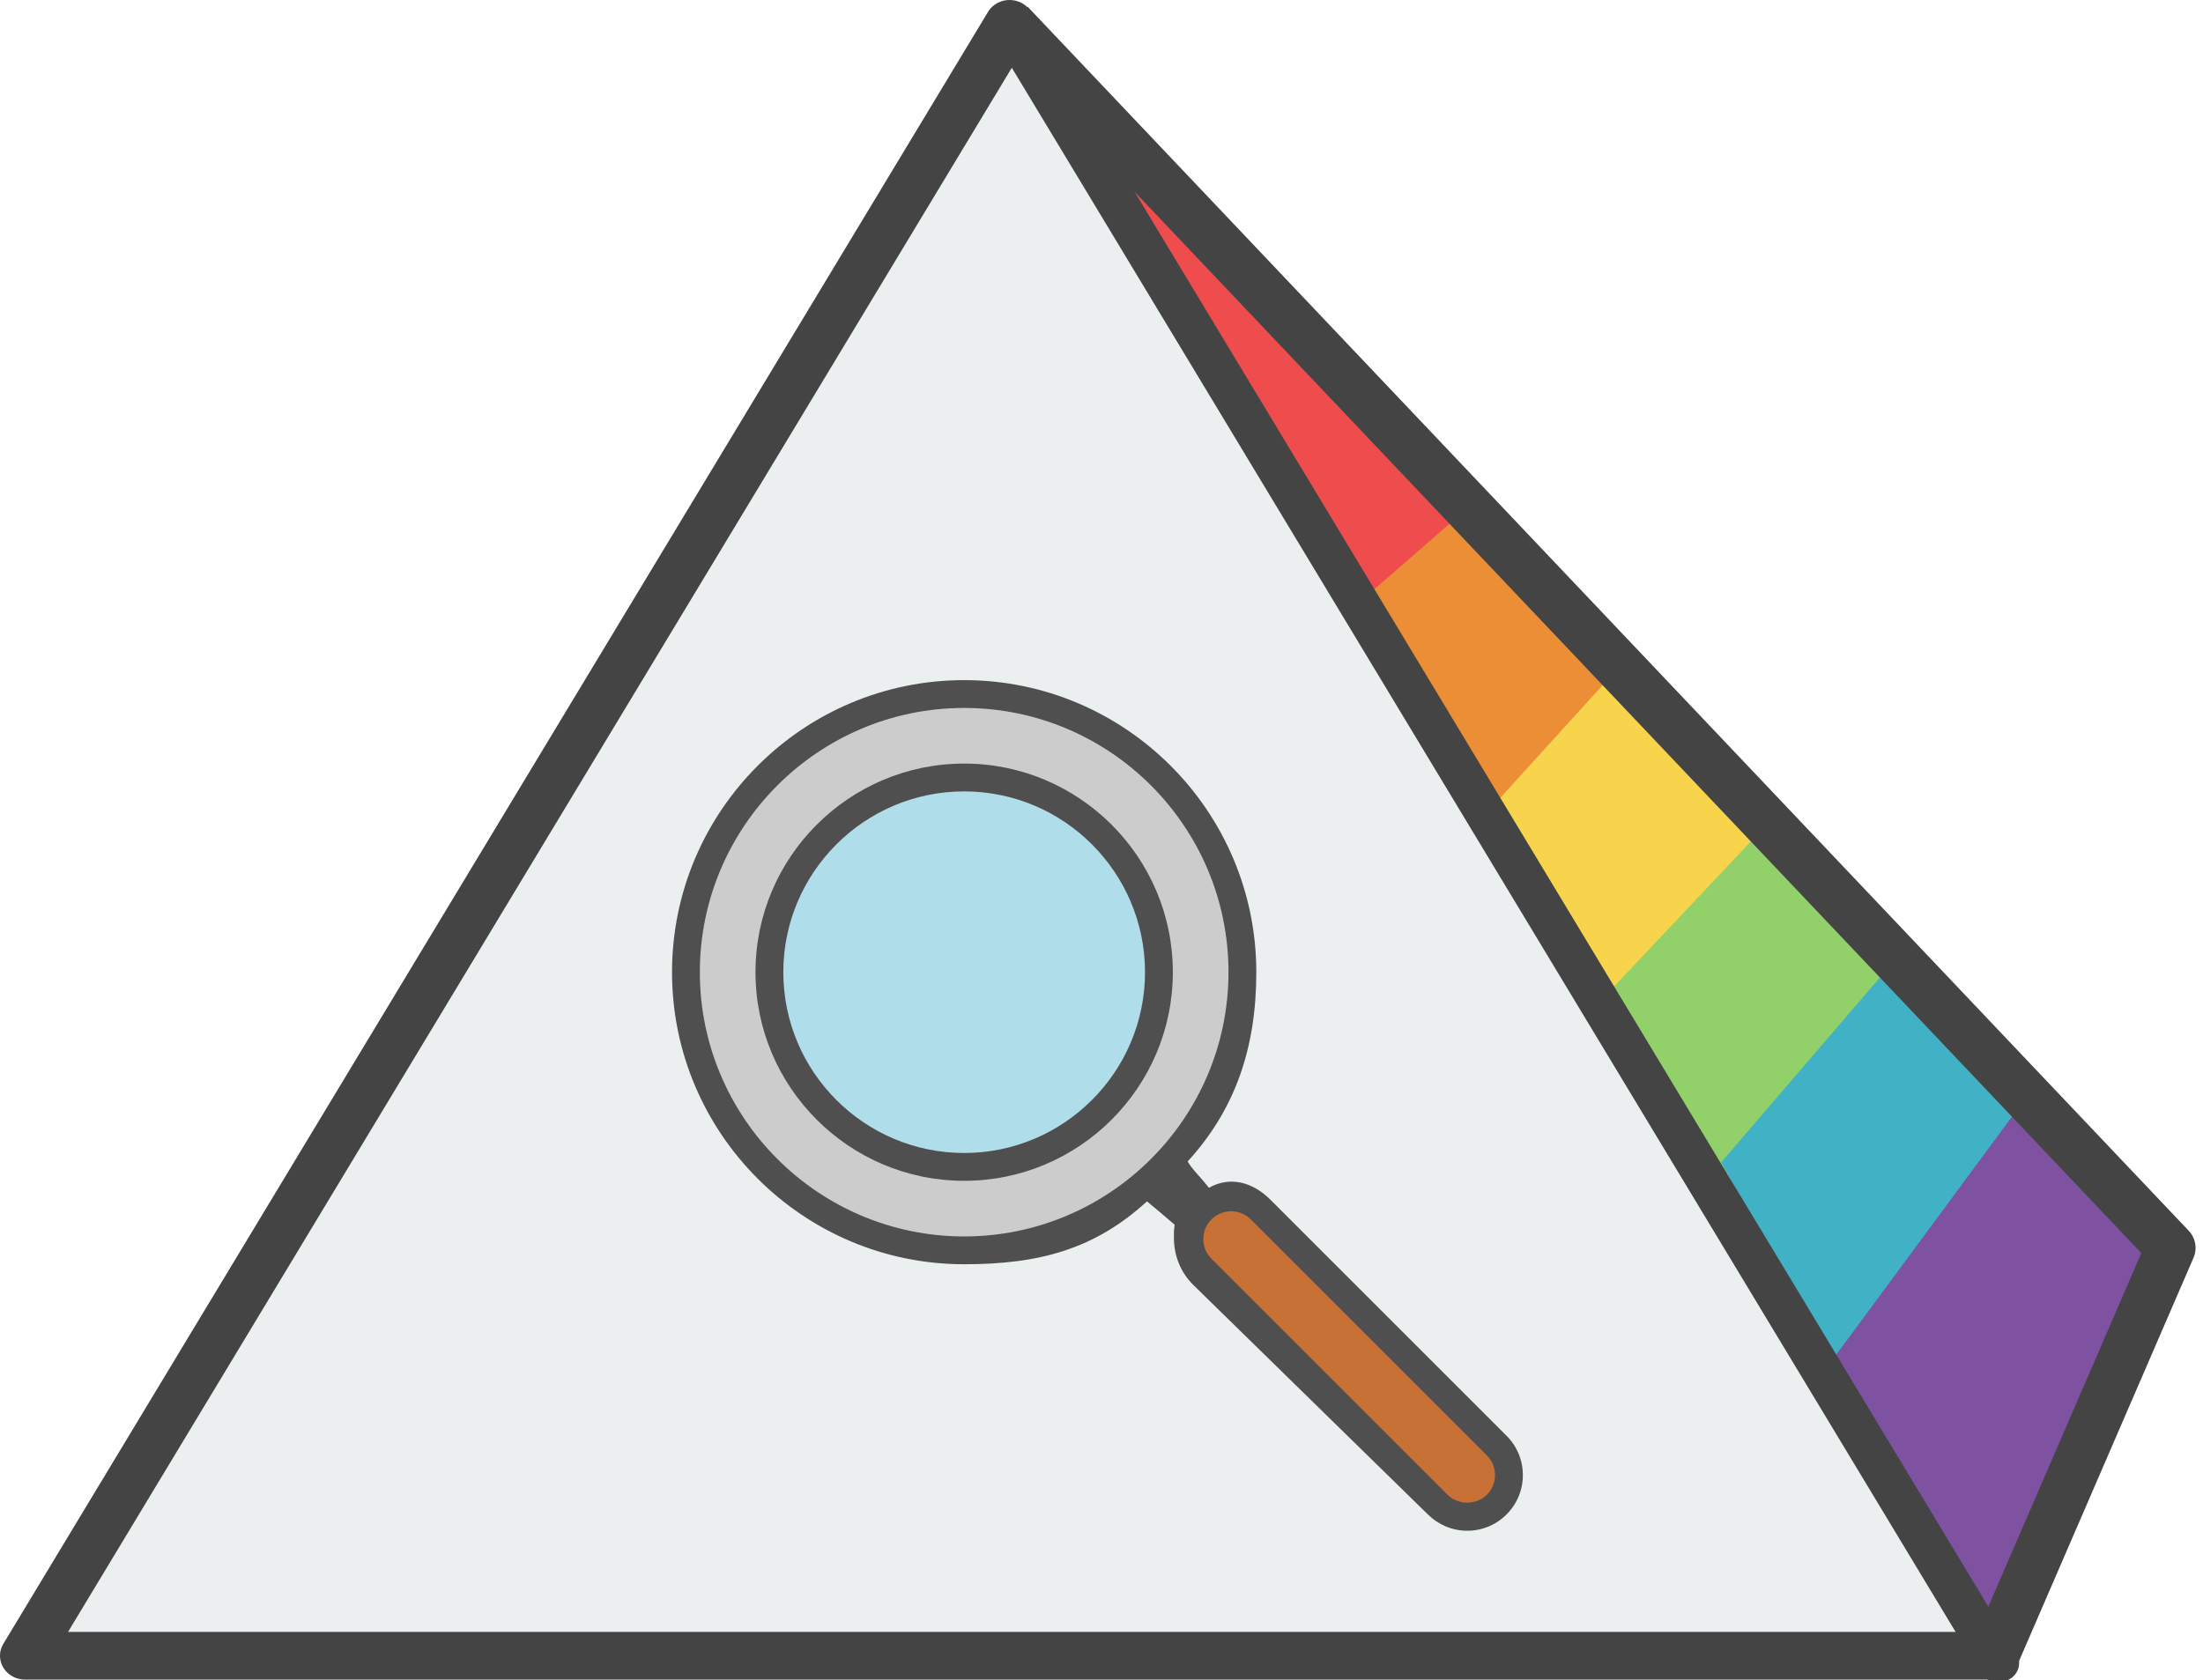
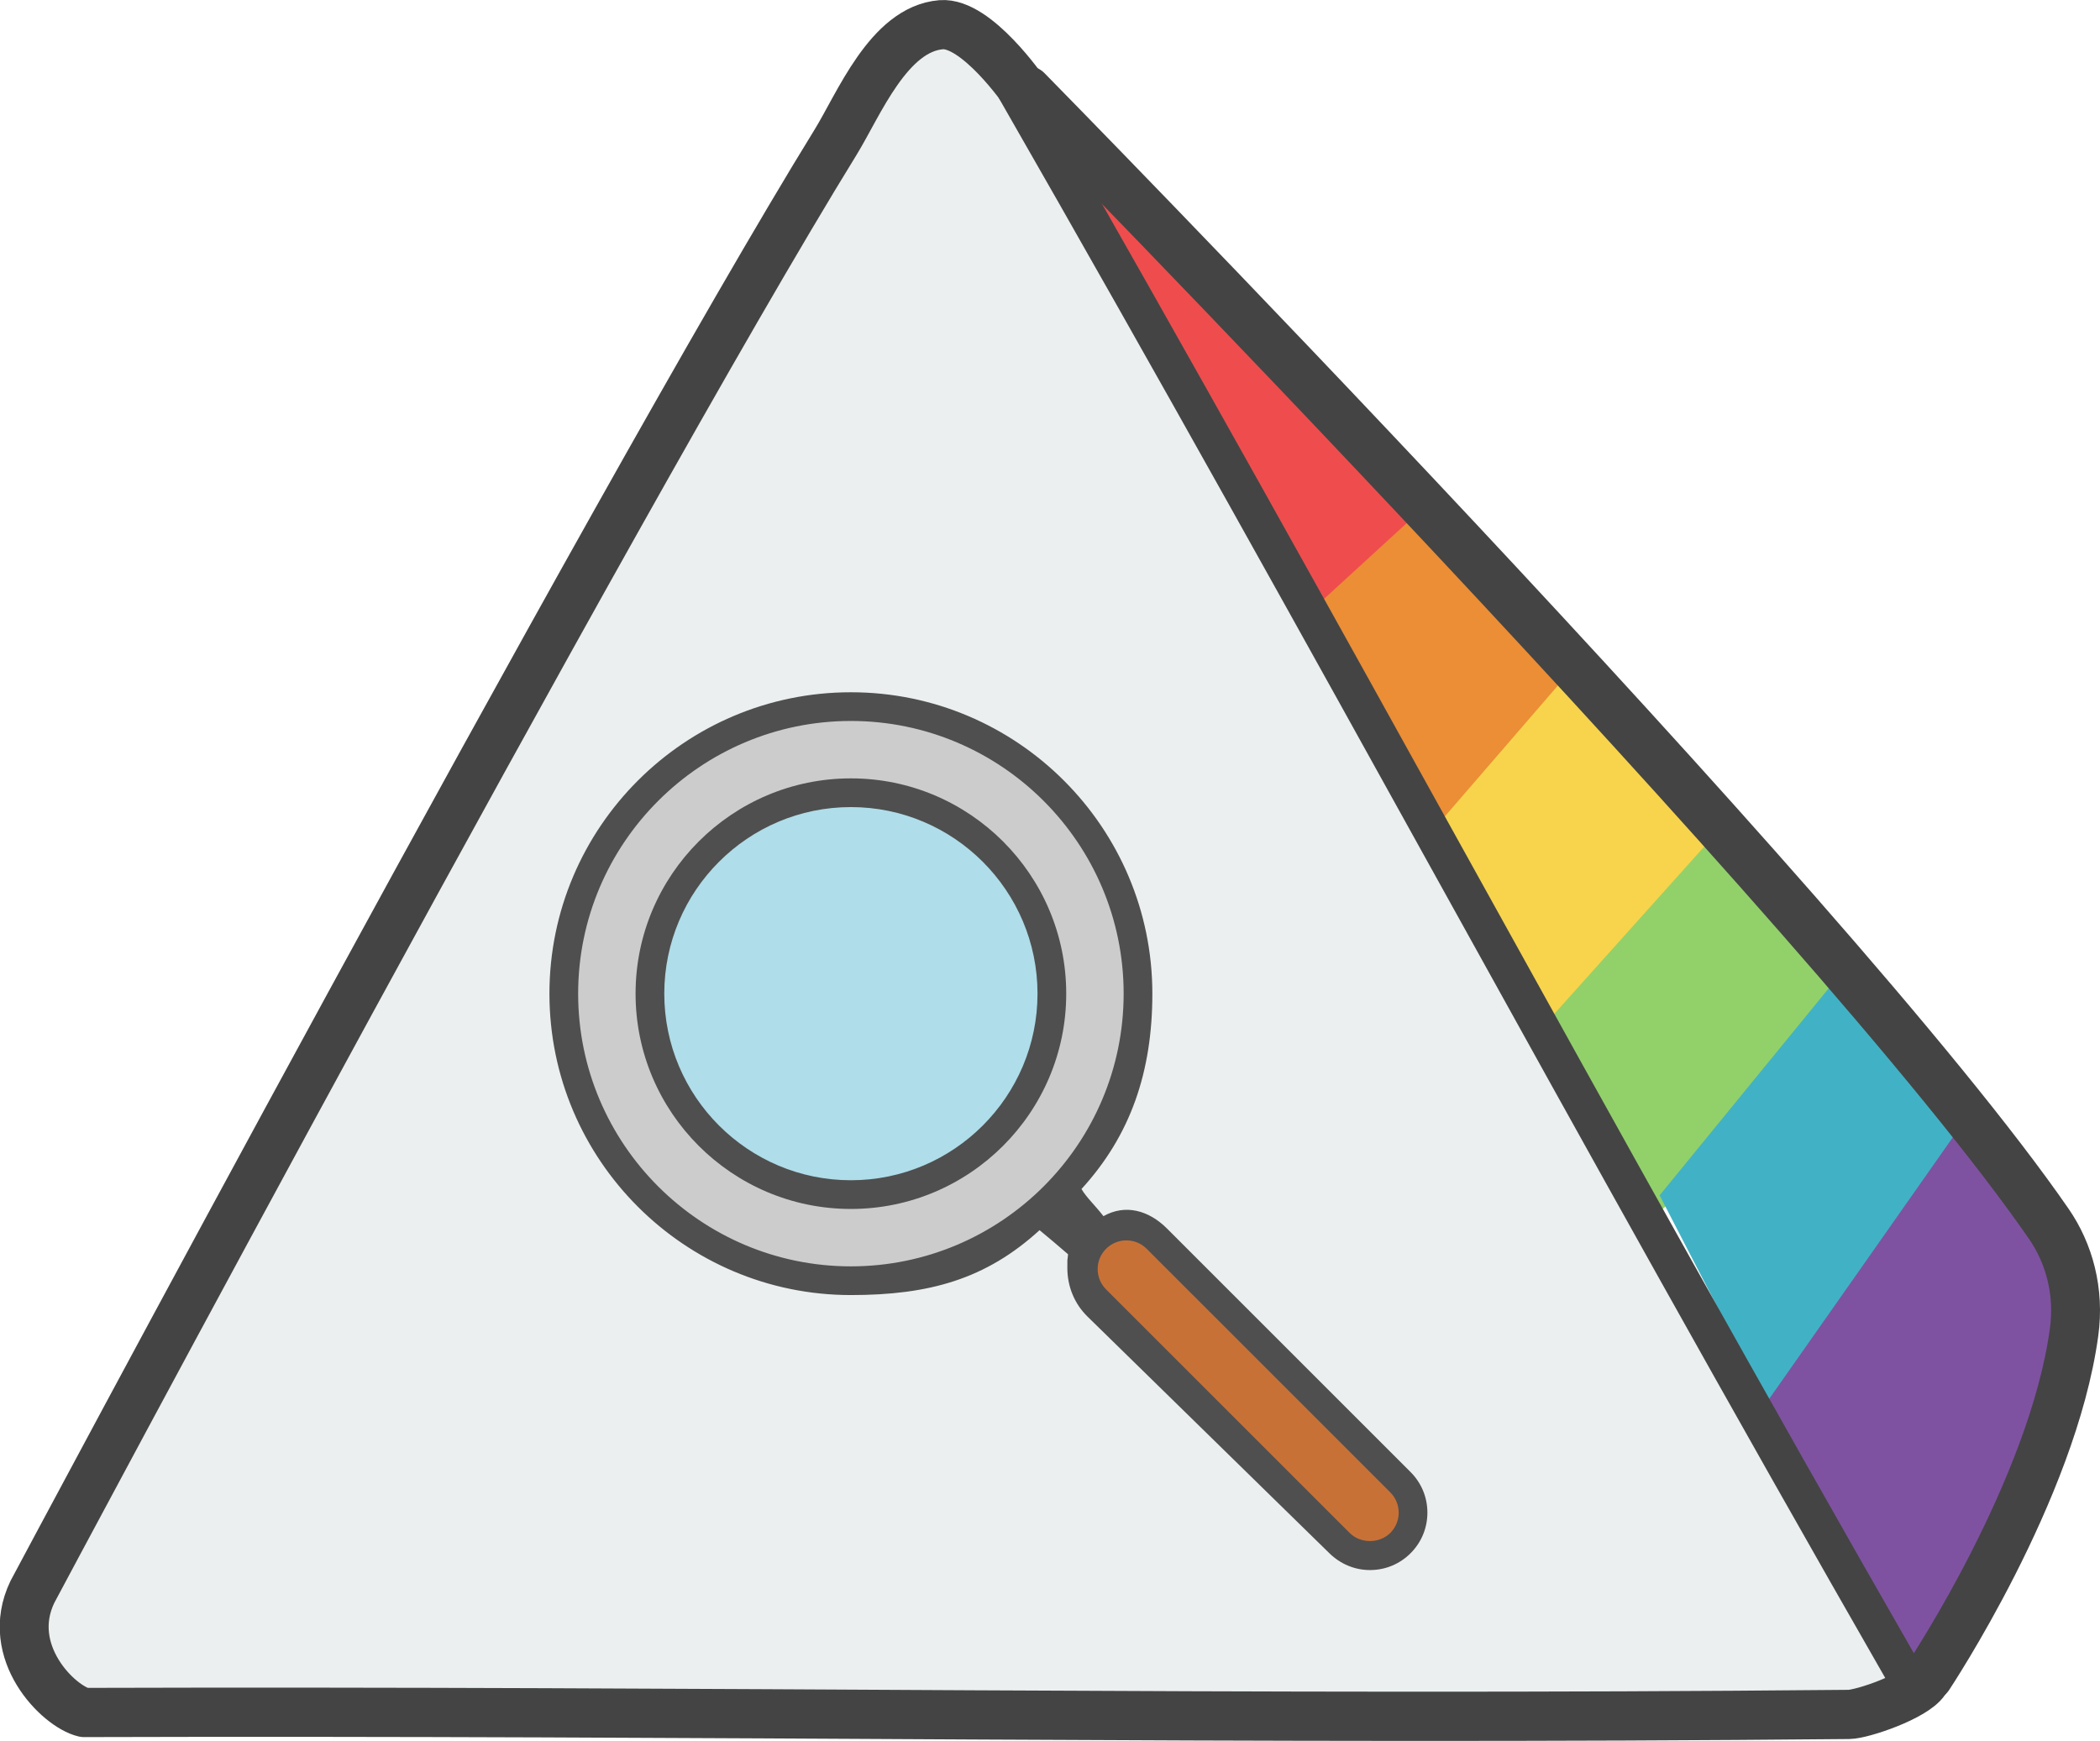
- <svg xmlns="http://www.w3.org/2000/svg" width="88.524mm" height="67.509mm" viewBox="0 0 88.524 67.509" version="1.1" id="svg5" xml:space="preserve">
+ <svg xmlns="http://www.w3.org/2000/svg" width="81.778mm" height="67.807mm" viewBox="0 0 81.778 67.807" version="1.1" id="svg5" xml:space="preserve">
  <defs id="defs2" />
-   <g id="layer1" transform="translate(-64.43247,-75.68159)">
-     <path style="fill:#eb8e35;fill-opacity:1;stroke:none;stroke-width:1.595;stroke-linecap:round;stroke-linejoin:round;stroke-dasharray:none;stroke-opacity:1;paint-order:normal" d="m 119.421,99.508 3.687,-3.887 7.997,8.107 -6.667,4.728 z" id="path7321" />
-     <path style="fill:#f7d44c;fill-opacity:1;stroke:none;stroke-width:1.808;stroke-linecap:round;stroke-linejoin:round;stroke-dasharray:none;stroke-opacity:1;paint-order:normal" d="m 124.282,108.231 5.264,-5.798 7.43,7.049 -8.092,6.422 z" id="path7321-3" />
-     <path style="fill:#92d16a;fill-opacity:1;stroke:none;stroke-width:1.961;stroke-linecap:round;stroke-linejoin:round;stroke-dasharray:none;stroke-opacity:1;paint-order:normal" d="m 128.574,116.092 6.935,-7.358 6.357,6.625 c 3.458,2.575 -5.544,5.149 -8.316,7.724 z" id="path7321-6" />
-     <path style="fill:#41b2c5;fill-opacity:1;stroke:none;stroke-width:1.595;stroke-linecap:round;stroke-linejoin:round;stroke-dasharray:none;stroke-opacity:1;paint-order:normal" d="m 133.592,122.403 7.167,-8.347 6.357,6.066 -8.773,11.024 z" id="path7321-7" />
-     <path style="fill:#7f52a1;fill-opacity:1;stroke:none;stroke-width:1.595;stroke-linecap:round;stroke-linejoin:round;stroke-dasharray:none;stroke-opacity:1;paint-order:normal" d="m 137.95,130.495 8.154,-11.048 5.26,5.735 -6.746,16.38 z" id="path7321-5" />
-     <path style="fill:#ef4d4d;fill-opacity:1;stroke:none;stroke-width:2;stroke-linecap:round;stroke-linejoin:round;stroke-dasharray:none;stroke-opacity:1;paint-order:normal" d="m 119.356,99.629 4.079,-3.554 -15.448,-15.585 z" id="path3830" />
-     <path id="path458" style="fill:#ebefef;stroke:#444444;stroke-width:2;stroke-linejoin:round;stroke-dasharray:none;stroke-linecap:round" transform="matrix(1.000535,0,0,0.9576297,33.62214,57.94561)" d="M 110.886,88.016 H 71.34 31.794 L 51.567,53.768 71.34,19.521" />
-     <path style="fill:none;stroke:#444444;stroke-width:2;stroke-linejoin:round;stroke-dasharray:none;stroke-opacity:1" d="m 105,76.639 46.658,49.2 -7.091,16.393" id="path1587" />
-     <path d="m 105.251,76.927 c 13.189,21.864 26.378,43.729 39.567,65.593 M 105.075,76.927 c 13.189,21.864 26.378,43.729 39.567,65.593" style="fill:#ebefef;stroke:#444444;stroke-width:1.5;stroke-linejoin:round;stroke-dasharray:none;stroke-linecap:round" id="path19062" />
-     <path style="fill:#afdde9;fill-opacity:1;stroke:none;stroke-width:0.393;stroke-linecap:round;stroke-linejoin:round;stroke-dasharray:none;stroke-opacity:1;paint-order:normal" d="m 99.897,121.86 c -3.155,-1.663 -4.681,-4.287 -4.44,-7.629 0.22,-3.036 1.565,-5.043 4.294,-6.402 3.18,-1.585 5.958,-1.203 8.597,1.181 5.317,4.804 2.02,13.538 -5.091,13.487 -1.201,-0.009 -2.712,-0.295 -3.361,-0.637 z" id="path20714" />
-     <path style="fill:#c87137;fill-opacity:1;stroke:none;stroke-width:0.193;stroke-linecap:round;stroke-linejoin:round;stroke-dasharray:none;stroke-opacity:1;paint-order:normal" d="m 117.391,131.206 c -4.329,-4.331 -5.102,-5.346 -5.102,-5.743 0,-0.574 1.473,-1.461 2.017,-1.461 0.545,0 10.839,10.328 10.839,10.875 0,0.571 -1.283,1.558 -1.909,1.558 -0.421,0 -1.413,-0.796 -5.844,-5.229 z" id="path20854" />
-     <path id="path20996" style="fill:#cccccc;fill-opacity:1;stroke:none;stroke-width:0.177;stroke-linecap:round;stroke-linejoin:round;stroke-dasharray:none;stroke-opacity:1;paint-order:normal" d="m 102.976,103.751 c -1.145,0.021 -2.302,0.156 -3.374,0.579 -2.706,0.978 -5.03,3.001 -6.31,5.585 -1.158,2.294 -1.453,5.007 -0.806,7.495 0.363,1.476 1.023,2.886 1.999,4.057 1.291,1.58 2.932,2.921 4.861,3.632 2.394,0.882 5.116,0.99 7.516,0.07 2.168,-0.82 3.991,-2.384 5.375,-4.22 1.024,-1.364 1.67,-3.004 1.848,-4.7 0.228,-2.11 0.018,-4.326 -0.958,-6.238 -0.809,-1.599 -2.046,-2.953 -3.439,-4.065 -1.448,-1.13 -3.19,-1.923 -5.024,-2.125 -0.56,-0.06 -1.125,-0.078 -1.688,-0.069 z m 0.091,3.093 c 2.447,-0.037 4.88,1.126 6.375,3.066 0.826,1.057 1.364,2.332 1.565,3.657 0.013,0.078 0.038,0.265 0.05,0.385 0.018,0.174 0.028,0.313 0.036,0.505 0.056,1.399 -0.281,2.808 -0.949,4.037 -0.043,0.079 -0.136,0.245 -0.206,0.356 -0.49,0.803 -1.123,1.519 -1.859,2.104 -0.097,0.076 -0.267,0.206 -0.397,0.295 -0.672,0.47 -1.418,0.833 -2.201,1.077 -0.086,0.027 -0.286,0.085 -0.417,0.117 -2.01,0.523 -4.222,0.185 -5.985,-0.914 -1.61,-0.981 -2.877,-2.538 -3.423,-4.351 -0.878,-2.795 -0.121,-6.057 1.975,-8.121 1.425,-1.42 3.437,-2.19 5.437,-2.213 z" />
-     <g id="g20203" transform="matrix(1.11803,0,0,1.11803,91.43659,103.0187)" style="fill:#4f4f4f;fill-opacity:1;stroke-width:0.251;stroke-dasharray:none">
-       <path fill="#828282" d="M 10.5,0 C 4.71,0 0,4.71 0,10.5 0,16.29 4.71,21 10.5,21 c 2.725,0 4.703,-0.553 6.571,-2.261 0.311,0.257 0.668,0.557 0.993,0.84 -0.029,0.327 -0.025,0.044 -0.025,0.478 0,0.638 0.244,1.243 0.7,1.69 l 8.428,8.248 c 0.381,0.373 0.879,0.585 1.413,0.585 0.534,0 1.036,-0.208 1.414,-0.586 0.378,-0.378 0.586,-0.88 0.586,-1.414 0,-0.534 -0.208,-1.036 -0.586,-1.414 l -8.485,-8.485 c -0.634,-0.634 -1.451,-0.86 -2.212,-0.43 C 18.99,17.857 18.697,17.593 18.532,17.305 20.24,15.437 21,13.225 21,10.5 21,4.71 16.29,0 10.5,0 Z m 10.302,19.388 8.485,8.485 c 0.189,0.189 0.293,0.44 0.293,0.707 0,0.267 -0.104,0.518 -0.293,0.707 -0.379,0.377 -1.035,0.377 -1.414,0 l -8.485,-8.485 c -0.188,-0.189 -0.293,-0.44 -0.293,-0.707 0,-0.267 0.104,-0.518 0.293,-0.707 0.189,-0.188 0.44,-0.293 0.707,-0.293 0.267,0 0.517,0.104 0.707,0.293 z M 10.5,20 C 5.262,20 1,15.738 1,10.5 1,5.262 5.262,1 10.5,1 15.738,1 20,5.262 20,10.5 20,15.738 15.738,20 10.5,20 Z" id="path20199" style="fill:#4f4f4f;fill-opacity:1;stroke-width:0.251;stroke-dasharray:none" />
-       <path fill="#828282" d="M 10.5,3 C 6.364,3 3,6.364 3,10.5 3,14.636 6.364,18 10.5,18 14.636,18 18,14.636 18,10.5 18,6.364 14.636,3 10.5,3 Z m 0,14 C 6.916,17 4,14.084 4,10.5 4,6.916 6.916,4 10.5,4 14.084,4 17,6.916 17,10.5 17,14.084 14.084,17 10.5,17 Z" id="path20201" style="fill:#4f4f4f;fill-opacity:1;stroke-width:0.251;stroke-dasharray:none" />
+   <g id="layer1" transform="translate(-65.65047,-75.85565)">
+     <g id="g558" transform="matrix(0.9517703,0,0,1.000677,3.129872,-0.07412839)">
+       <path style="fill:#eb8e35;fill-opacity:1;stroke:none;stroke-width:1.595;stroke-linecap:round;stroke-linejoin:round;stroke-dasharray:none;stroke-opacity:1;paint-order:normal" d="m 119.421,99.508 3.687,-3.887 7.997,8.107 -6.667,4.728 z" id="path7321" />
+       <path style="fill:#f7d44c;fill-opacity:1;stroke:none;stroke-width:1.808;stroke-linecap:round;stroke-linejoin:round;stroke-dasharray:none;stroke-opacity:1;paint-order:normal" d="m 124.282,108.231 5.264,-5.798 7.43,7.049 -8.092,6.422 z" id="path7321-3" />
+       <path style="fill:#92d16a;fill-opacity:1;stroke:none;stroke-width:1.961;stroke-linecap:round;stroke-linejoin:round;stroke-dasharray:none;stroke-opacity:1;paint-order:normal" d="m 128.574,116.092 6.935,-7.358 6.357,6.625 c 3.458,2.575 -5.544,5.149 -8.316,7.724 z" id="path7321-6" />
+       <path style="fill:#41b2c5;fill-opacity:1;stroke:none;stroke-width:1.595;stroke-linecap:round;stroke-linejoin:round;stroke-dasharray:none;stroke-opacity:1;paint-order:normal" d="m 133.592,122.403 7.167,-8.347 6.357,6.066 -8.773,11.024 z" id="path7321-7" />
+       <path style="fill:#7f52a1;fill-opacity:1;stroke:none;stroke-width:1.595;stroke-linecap:round;stroke-linejoin:round;stroke-dasharray:none;stroke-opacity:1;paint-order:normal" d="m 137.95,130.495 8.154,-11.048 5.26,5.735 -6.746,16.38 z" id="path7321-5" />
+       <path style="fill:#ef4d4d;fill-opacity:1;stroke:none;stroke-width:2;stroke-linecap:round;stroke-linejoin:round;stroke-dasharray:none;stroke-opacity:1;paint-order:normal" d="m 119.356,99.629 4.079,-3.554 -15.448,-15.585 z" id="path3830" />
+       <path id="path458" style="fill:#ebefef;stroke:#444444;stroke-width:2;stroke-linecap:round;stroke-linejoin:round;stroke-dasharray:none" transform="matrix(1.000535,0,0,0.9576297,33.62214,57.94561)" d="m 110.775,87.033 c -0.428,0.651 -2.573,1.371 -3.117,1.376 -25.001,0.236 -46.059,-0.157 -72.171,-0.079 -1.044,-0.245 -3.295,-2.452 -2.115,-4.897 0,0 23.713,-44.192 32.846,-58.925 0.949,-1.531 2.171,-4.602 4.317,-4.777 1.449,-0.118 3.402,2.71 3.402,2.71" />
+       <path style="fill:none;stroke:#444444;stroke-width:2;stroke-linecap:round;stroke-linejoin:round;stroke-dasharray:none;stroke-opacity:1" d="m 107.73,79.445 c 0,0 32.931,31.864 41.786,44.069 0.832,1.147 1.263,2.625 1.034,4.218 -0.879,6.128 -5.932,13.352 -5.932,13.352" id="path1587" />
+       <path d="m 107.235,79.369 c 13.189,21.864 23.235,39.89 36.424,61.754" style="fill:#ebefef;stroke:#444444;stroke-width:1.5;stroke-linecap:round;stroke-linejoin:round;stroke-dasharray:none" id="path19062" />
+     </g>
+     <g id="g547" transform="translate(-4.389884,-0.2001204)">
+       <path style="fill:#afdde9;fill-opacity:1;stroke:none;stroke-width:0.393;stroke-linecap:round;stroke-linejoin:round;stroke-dasharray:none;stroke-opacity:1;paint-order:normal" d="m 99.897,121.86 c -3.155,-1.663 -4.681,-4.287 -4.44,-7.629 0.22,-3.036 1.565,-5.043 4.294,-6.402 3.18,-1.585 5.958,-1.203 8.597,1.181 5.317,4.804 2.02,13.538 -5.091,13.487 -1.201,-0.009 -2.712,-0.295 -3.361,-0.637 z" id="path20714" />
+       <path style="fill:#c87137;fill-opacity:1;stroke:none;stroke-width:0.193;stroke-linecap:round;stroke-linejoin:round;stroke-dasharray:none;stroke-opacity:1;paint-order:normal" d="m 117.391,131.206 c -4.329,-4.331 -5.102,-5.346 -5.102,-5.743 0,-0.574 1.473,-1.461 2.017,-1.461 0.545,0 10.839,10.328 10.839,10.875 0,0.571 -1.283,1.558 -1.909,1.558 -0.421,0 -1.413,-0.796 -5.844,-5.229 z" id="path20854" />
+       <path id="path20996" style="fill:#cccccc;fill-opacity:1;stroke:none;stroke-width:0.177;stroke-linecap:round;stroke-linejoin:round;stroke-dasharray:none;stroke-opacity:1;paint-order:normal" d="m 102.976,103.751 c -1.145,0.021 -2.302,0.156 -3.374,0.579 -2.706,0.978 -5.03,3.001 -6.31,5.585 -1.158,2.294 -1.453,5.007 -0.806,7.495 0.363,1.476 1.023,2.886 1.999,4.057 1.291,1.58 2.932,2.921 4.861,3.632 2.394,0.882 5.116,0.99 7.516,0.07 2.168,-0.82 3.991,-2.384 5.375,-4.22 1.024,-1.364 1.67,-3.004 1.848,-4.7 0.228,-2.11 0.018,-4.326 -0.958,-6.238 -0.809,-1.599 -2.046,-2.953 -3.439,-4.065 -1.448,-1.13 -3.19,-1.923 -5.024,-2.125 -0.56,-0.06 -1.125,-0.078 -1.688,-0.069 z m 0.091,3.093 c 2.447,-0.037 4.88,1.126 6.375,3.066 0.826,1.057 1.364,2.332 1.565,3.657 0.013,0.078 0.038,0.265 0.05,0.385 0.018,0.174 0.028,0.313 0.036,0.505 0.056,1.399 -0.281,2.808 -0.949,4.037 -0.043,0.079 -0.136,0.245 -0.206,0.356 -0.49,0.803 -1.123,1.519 -1.859,2.104 -0.097,0.076 -0.267,0.206 -0.397,0.295 -0.672,0.47 -1.418,0.833 -2.201,1.077 -0.086,0.027 -0.286,0.085 -0.417,0.117 -2.01,0.523 -4.222,0.185 -5.985,-0.914 -1.61,-0.981 -2.877,-2.538 -3.423,-4.351 -0.878,-2.795 -0.121,-6.057 1.975,-8.121 1.425,-1.42 3.437,-2.19 5.437,-2.213 z" />
+       <g id="g20203" transform="matrix(1.11803,0,0,1.11803,91.43659,103.0187)" style="fill:#4f4f4f;fill-opacity:1;stroke-width:0.251;stroke-dasharray:none">
+         <path fill="#828282" d="M 10.5,0 C 4.71,0 0,4.71 0,10.5 0,16.29 4.71,21 10.5,21 c 2.725,0 4.703,-0.553 6.571,-2.261 0.311,0.257 0.668,0.557 0.993,0.84 -0.029,0.327 -0.025,0.044 -0.025,0.478 0,0.638 0.244,1.243 0.7,1.69 l 8.428,8.248 c 0.381,0.373 0.879,0.585 1.413,0.585 0.534,0 1.036,-0.208 1.414,-0.586 0.378,-0.378 0.586,-0.88 0.586,-1.414 0,-0.534 -0.208,-1.036 -0.586,-1.414 l -8.485,-8.485 c -0.634,-0.634 -1.451,-0.86 -2.212,-0.43 C 18.99,17.857 18.697,17.593 18.532,17.305 20.24,15.437 21,13.225 21,10.5 21,4.71 16.29,0 10.5,0 Z m 10.302,19.388 8.485,8.485 c 0.189,0.189 0.293,0.44 0.293,0.707 0,0.267 -0.104,0.518 -0.293,0.707 -0.379,0.377 -1.035,0.377 -1.414,0 l -8.485,-8.485 c -0.188,-0.189 -0.293,-0.44 -0.293,-0.707 0,-0.267 0.104,-0.518 0.293,-0.707 0.189,-0.188 0.44,-0.293 0.707,-0.293 0.267,0 0.517,0.104 0.707,0.293 z M 10.5,20 C 5.262,20 1,15.738 1,10.5 1,5.262 5.262,1 10.5,1 15.738,1 20,5.262 20,10.5 20,15.738 15.738,20 10.5,20 Z" id="path20199" style="fill:#4f4f4f;fill-opacity:1;stroke-width:0.251;stroke-dasharray:none" />
+         <path fill="#828282" d="M 10.5,3 C 6.364,3 3,6.364 3,10.5 3,14.636 6.364,18 10.5,18 14.636,18 18,14.636 18,10.5 18,6.364 14.636,3 10.5,3 Z m 0,14 C 6.916,17 4,14.084 4,10.5 4,6.916 6.916,4 10.5,4 14.084,4 17,6.916 17,10.5 17,14.084 14.084,17 10.5,17 Z" id="path20201" style="fill:#4f4f4f;fill-opacity:1;stroke-width:0.251;stroke-dasharray:none" />
+       </g>
    </g>
  </g>
</svg>
